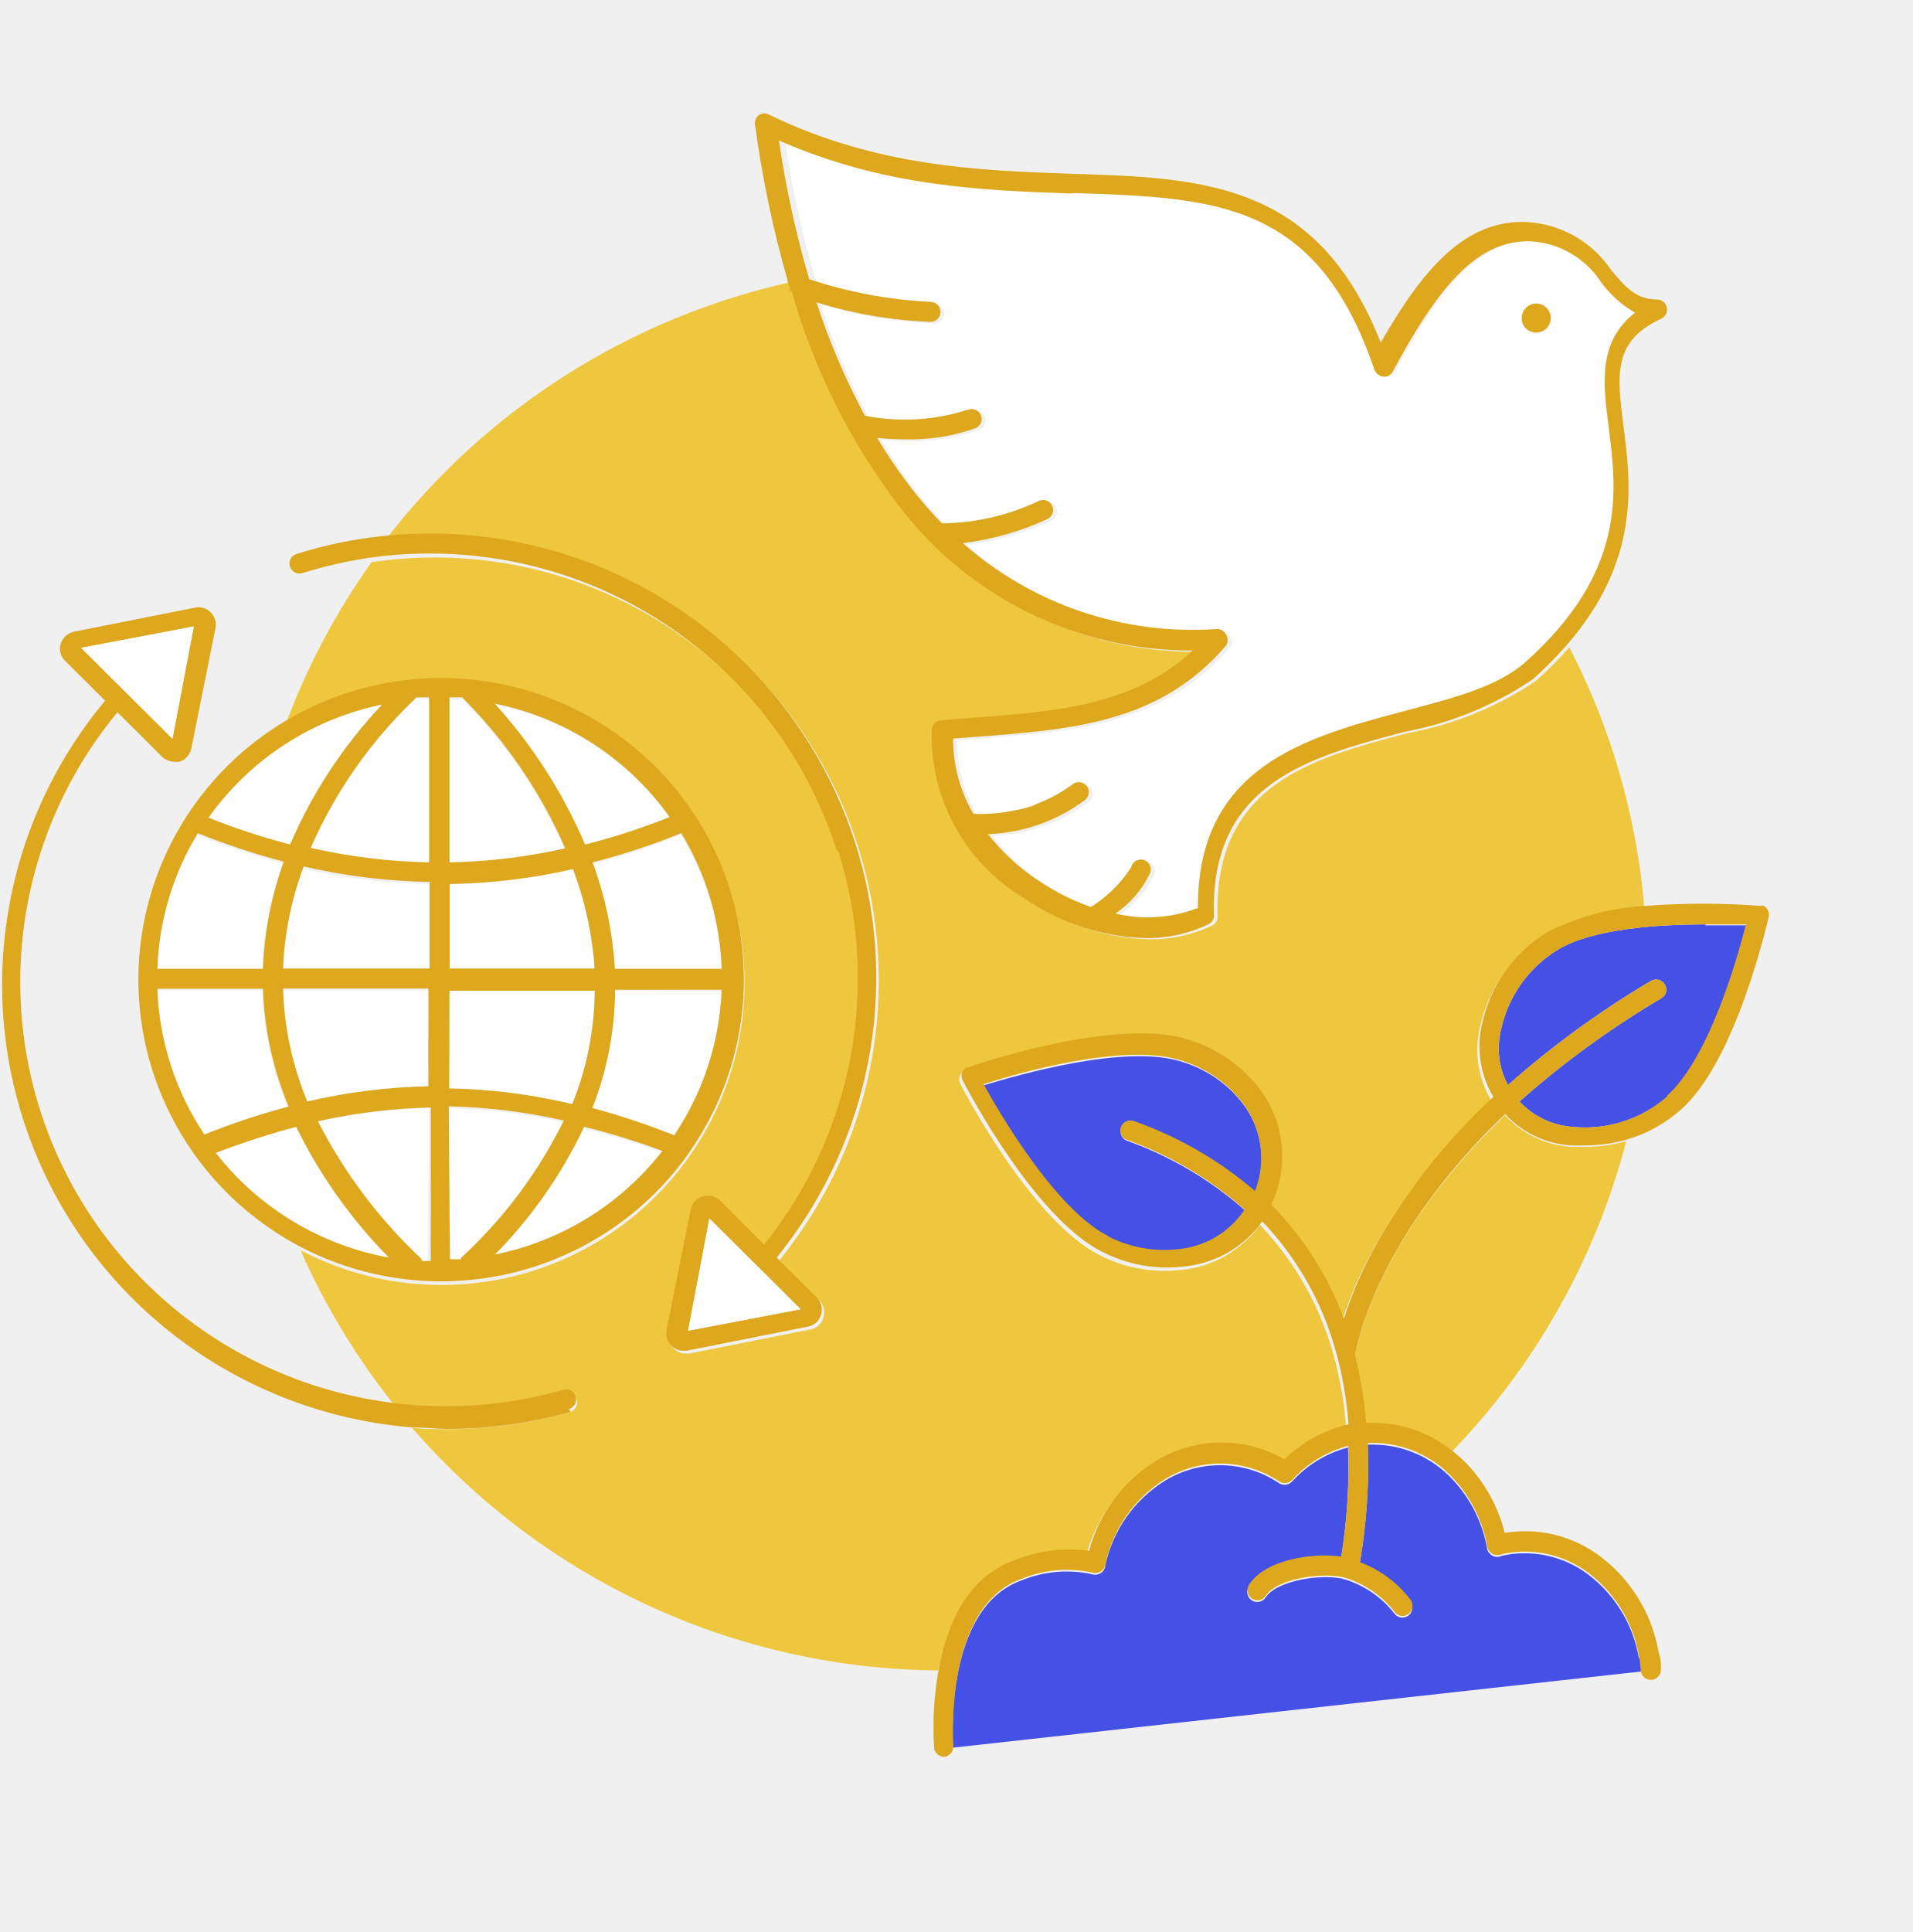
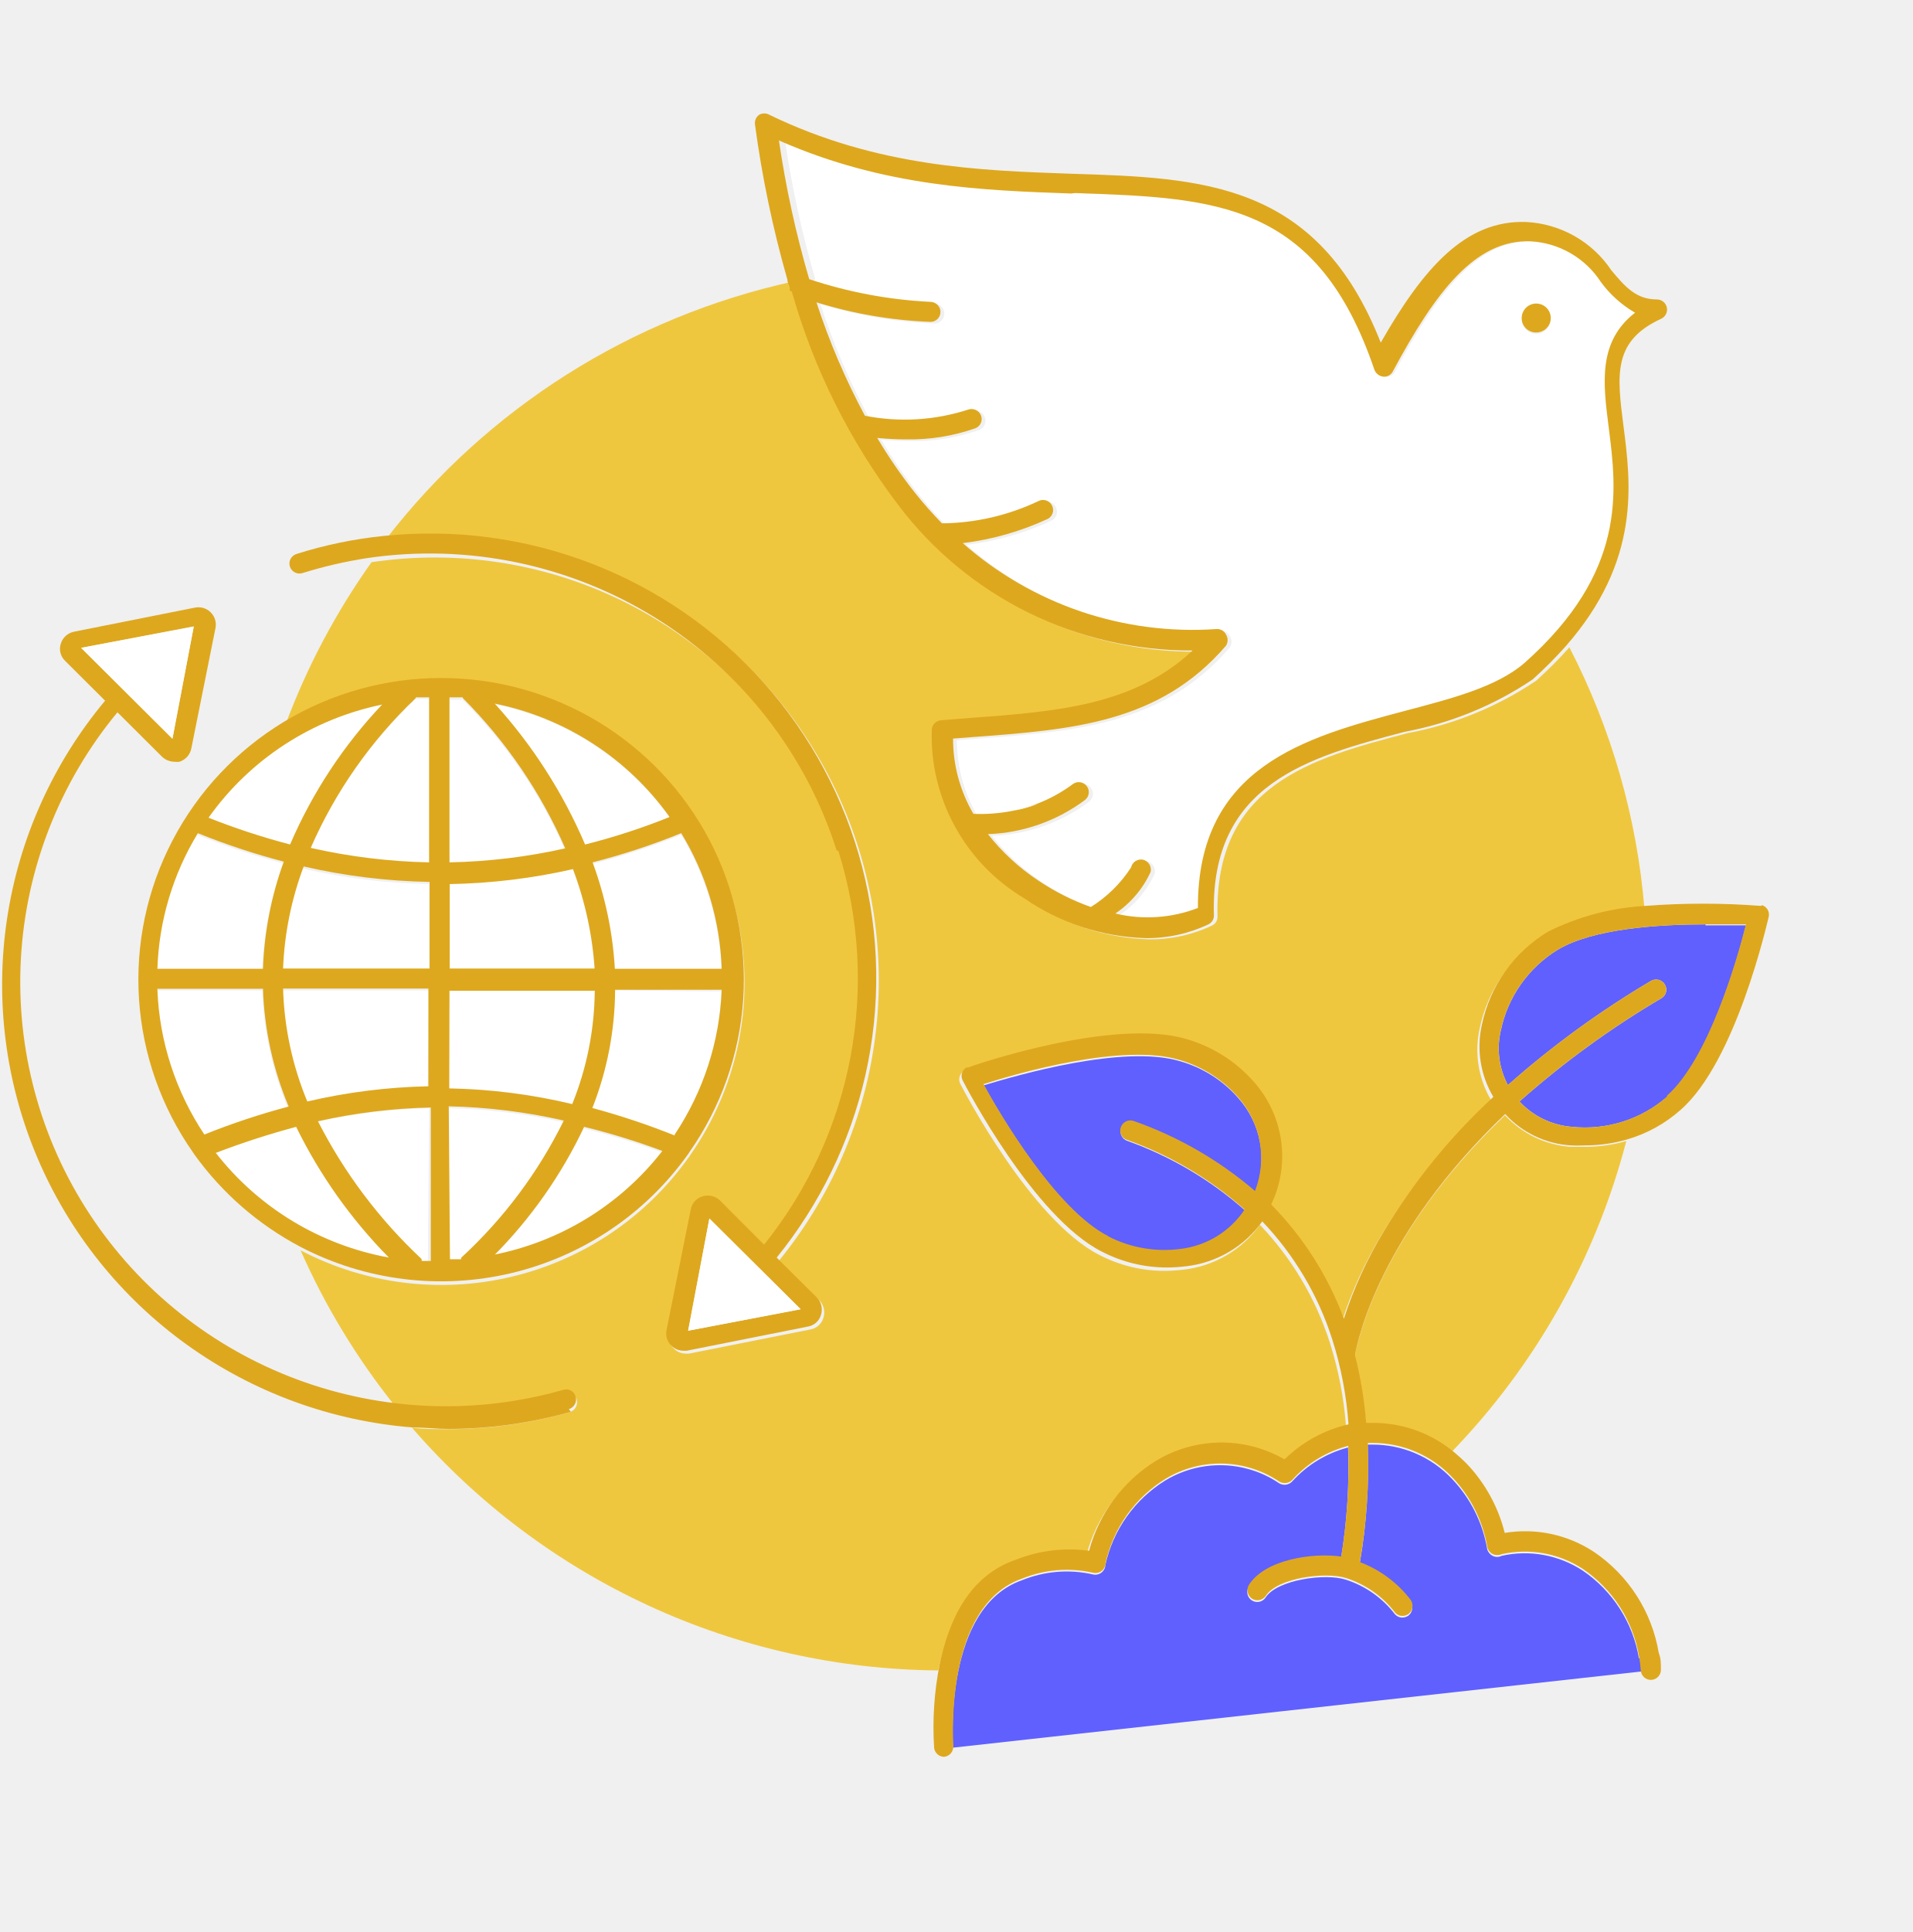
<svg xmlns="http://www.w3.org/2000/svg" width="102" height="103" viewBox="0 0 102 103" fill="none">
  <path d="M54.075 83.318C55.306 82.837 56.639 82.678 57.949 82.855C58.484 80.853 59.769 79.131 61.54 78.044C62.321 77.575 63.19 77.269 64.094 77.145C64.997 77.021 65.917 77.082 66.796 77.324C67.345 77.48 67.874 77.7 68.372 77.98C69.313 77.056 70.493 76.41 71.781 76.115C71.673 74.576 71.383 73.056 70.916 71.587C70.166 69.235 68.89 67.084 67.183 65.296C66.712 65.957 66.106 66.512 65.405 66.924C64.704 67.336 63.924 67.597 63.115 67.689C62.781 67.729 62.445 67.751 62.108 67.753C60.894 67.755 59.697 67.463 58.621 66.904C54.979 65.052 51.363 58.08 51.208 57.784C51.147 57.663 51.134 57.525 51.173 57.395C51.211 57.266 51.298 57.157 51.415 57.089H51.518C51.828 56.973 59.267 54.413 63.141 55.571C64.531 55.968 65.777 56.754 66.731 57.835C67.465 58.652 67.958 59.654 68.159 60.732C68.359 61.809 68.259 62.921 67.868 63.945L67.674 64.396C69.382 66.129 70.703 68.202 71.549 70.48C72.076 68.851 72.791 67.289 73.68 65.823C75.278 63.174 77.243 60.762 79.517 58.658C78.828 57.496 78.61 56.116 78.91 54.799C79.125 53.777 79.548 52.809 80.155 51.957C80.762 51.105 81.538 50.387 82.436 49.847C84.074 49.032 85.863 48.563 87.692 48.47C87.293 43.601 85.933 38.858 83.688 34.513C83.132 35.137 82.541 35.729 81.919 36.288C79.859 37.677 77.533 38.627 75.087 39.08C69.921 40.431 64.755 41.833 64.923 48.843C64.93 48.947 64.906 49.05 64.853 49.14C64.8 49.23 64.721 49.301 64.626 49.345C63.578 49.842 62.429 50.093 61.269 50.078C58.955 50.008 56.712 49.271 54.811 47.956C53.256 47.031 51.979 45.708 51.111 44.124C50.243 42.54 49.818 40.754 49.878 38.951C49.892 38.826 49.948 38.71 50.037 38.621C50.126 38.532 50.243 38.476 50.368 38.462L51.841 38.346C56.529 37.999 60.636 37.691 63.787 34.745C60.753 34.759 57.758 34.069 55.039 32.729C52.32 31.389 49.951 29.437 48.121 27.026C45.518 23.608 43.581 19.733 42.413 15.604C42.407 15.548 42.407 15.492 42.413 15.436C42.413 15.295 42.323 15.153 42.284 15.012C33.663 16.902 25.986 21.757 20.6 28.724C25.279 28.235 29.999 29.138 34.162 31.321C38.325 33.504 41.744 36.868 43.987 40.987C46.23 45.107 47.195 49.796 46.761 54.462C46.327 59.128 44.512 63.561 41.548 67.2L43.692 69.322C43.808 69.443 43.889 69.593 43.928 69.756C43.967 69.919 43.961 70.089 43.911 70.249C43.866 70.411 43.775 70.556 43.649 70.668C43.523 70.78 43.368 70.853 43.201 70.879L36.744 72.165H36.576C36.333 72.164 36.101 72.067 35.93 71.895C35.821 71.79 35.741 71.66 35.695 71.516C35.65 71.373 35.642 71.22 35.672 71.072L36.963 64.64C36.993 64.476 37.069 64.323 37.18 64.198C37.292 64.073 37.436 63.981 37.596 63.932C37.757 63.883 37.927 63.877 38.091 63.916C38.254 63.954 38.404 64.036 38.526 64.151L40.876 66.505C43.739 62.958 45.461 58.633 45.816 54.096C46.172 49.559 45.145 45.021 42.869 41.074C40.594 37.128 37.176 33.957 33.062 31.976C28.949 29.995 24.331 29.297 19.812 29.972C17.905 32.654 16.36 35.573 15.215 38.655C18.38 36.745 22.109 35.978 25.775 36.481C29.441 36.985 32.822 38.729 35.351 41.421C37.879 44.113 39.401 47.589 39.662 51.266C39.923 54.943 38.906 58.598 36.782 61.617C36.76 61.665 36.729 61.708 36.692 61.746C34.428 64.916 31.086 67.162 27.286 68.065C23.486 68.969 19.487 68.469 16.029 66.66C17.338 69.625 19.026 72.41 21.052 74.944C24.082 75.317 27.156 75.08 30.093 74.249C30.16 74.228 30.23 74.22 30.3 74.227C30.37 74.233 30.438 74.254 30.5 74.288C30.562 74.322 30.616 74.368 30.659 74.423C30.702 74.478 30.733 74.542 30.751 74.609C30.791 74.746 30.776 74.893 30.708 75.018C30.641 75.143 30.526 75.237 30.39 75.278C28.26 75.883 26.056 76.191 23.842 76.192C23.209 76.192 22.55 76.192 21.969 76.115C25.452 80.137 29.758 83.373 34.597 85.605C39.437 87.837 44.7 89.013 50.033 89.055C50.511 86.791 51.608 84.347 54.127 83.473" fill="#EFC73F" />
  <path d="M83.753 61.142C82.414 61.044 81.162 60.441 80.253 59.457C73.499 65.889 72.375 71.575 72.246 72.321C72.549 73.506 72.747 74.716 72.84 75.936H73.15C74.697 75.926 76.201 76.443 77.412 77.402C81.893 72.768 85.1 67.061 86.723 60.833C85.993 61.042 85.236 61.146 84.476 61.142H83.753Z" fill="#EFC73F" />
-   <path d="M87.396 88.413C87.24 87.475 86.896 86.577 86.383 85.775C85.871 84.972 85.201 84.281 84.413 83.743C83.781 83.326 83.071 83.04 82.325 82.903C81.58 82.765 80.814 82.78 80.074 82.946C80 82.984 79.918 83.004 79.835 83.004C79.752 83.004 79.67 82.984 79.596 82.946C79.521 82.907 79.455 82.853 79.404 82.786C79.352 82.719 79.316 82.642 79.299 82.56C79.059 81.169 78.412 79.88 77.439 78.855C76.894 78.272 76.235 77.808 75.501 77.492C74.768 77.175 73.977 77.013 73.177 77.016H72.932C73.013 79.143 72.87 81.273 72.506 83.37C73.58 83.781 74.518 84.48 75.218 85.39C75.297 85.506 75.329 85.647 75.307 85.786C75.286 85.924 75.212 86.049 75.102 86.136C75.006 86.201 74.894 86.237 74.779 86.239C74.696 86.237 74.614 86.217 74.54 86.179C74.466 86.141 74.402 86.087 74.353 86.02C73.694 85.174 72.793 84.547 71.77 84.219C70.685 83.859 68.115 84.219 67.495 85.158C67.457 85.218 67.409 85.269 67.352 85.309C67.294 85.35 67.23 85.378 67.162 85.394C67.093 85.409 67.022 85.411 66.953 85.4C66.884 85.388 66.818 85.363 66.759 85.326C66.699 85.288 66.648 85.24 66.607 85.183C66.567 85.126 66.538 85.062 66.522 84.994C66.507 84.926 66.505 84.855 66.516 84.786C66.528 84.717 66.553 84.651 66.591 84.592C67.456 83.229 69.987 82.856 71.511 83.075C71.832 81.124 71.957 79.146 71.886 77.17C70.735 77.472 69.698 78.102 68.903 78.984C68.815 79.077 68.697 79.136 68.57 79.153C68.443 79.169 68.314 79.141 68.205 79.074C67.7 78.731 67.142 78.475 66.552 78.315C65.812 78.112 65.039 78.062 64.279 78.168C63.52 78.275 62.79 78.534 62.135 78.932C61.328 79.432 60.629 80.087 60.081 80.861C59.533 81.634 59.147 82.51 58.945 83.435C58.942 83.515 58.921 83.593 58.883 83.664C58.846 83.734 58.793 83.796 58.729 83.844C58.665 83.892 58.59 83.925 58.512 83.941C58.433 83.957 58.352 83.956 58.274 83.936C57.015 83.652 55.698 83.76 54.503 84.245C50.357 85.686 50.796 92.787 50.822 93.172L87.551 89.108C87.535 88.853 87.505 88.6 87.461 88.349" fill="#4550E5" />
-   <path d="M66.396 64.537C64.558 62.908 62.423 61.646 60.106 60.82C60.04 60.797 59.979 60.761 59.926 60.714C59.874 60.667 59.831 60.61 59.801 60.547C59.771 60.483 59.754 60.414 59.751 60.344C59.748 60.274 59.759 60.204 59.784 60.138C59.808 60.071 59.846 60.01 59.894 59.958C59.942 59.905 60.001 59.863 60.065 59.833C60.13 59.803 60.2 59.786 60.272 59.783C60.343 59.781 60.414 59.792 60.481 59.816C62.843 60.659 65.031 61.923 66.938 63.547C67.268 62.705 67.355 61.789 67.191 60.9C67.027 60.012 66.617 59.187 66.009 58.517C65.189 57.587 64.117 56.913 62.922 56.575C59.913 55.674 54.256 57.321 52.461 57.861C53.391 59.533 56.335 64.55 59.112 65.965C60.303 66.582 61.655 66.82 62.986 66.647C63.675 66.564 64.338 66.334 64.928 65.972C65.519 65.61 66.024 65.125 66.409 64.55" fill="#4550E5" />
-   <path d="M90.948 49.281C88.468 49.281 84.956 49.5 83.07 50.632C82.297 51.104 81.629 51.729 81.107 52.468C80.585 53.207 80.22 54.044 80.035 54.928C79.8 55.915 79.933 56.953 80.409 57.849C82.77 55.758 85.326 53.898 88.042 52.291C88.166 52.221 88.312 52.202 88.45 52.238C88.588 52.274 88.705 52.362 88.778 52.484C88.816 52.544 88.841 52.611 88.852 52.68C88.863 52.75 88.86 52.821 88.843 52.889C88.826 52.957 88.796 53.022 88.754 53.078C88.711 53.134 88.658 53.182 88.597 53.218C85.903 54.806 83.368 56.649 81.029 58.723C81.759 59.509 82.76 59.992 83.832 60.074C84.74 60.168 85.659 60.075 86.53 59.8C87.4 59.526 88.206 59.076 88.894 58.479C91.129 56.498 92.653 51.147 93.105 49.333C92.614 49.333 91.813 49.333 90.948 49.333" fill="#4550E5" />
+   <path d="M87.396 88.413C87.24 87.475 86.896 86.577 86.383 85.775C85.871 84.972 85.201 84.281 84.413 83.743C83.781 83.326 83.071 83.04 82.325 82.903C81.58 82.765 80.814 82.78 80.074 82.946C80 82.984 79.918 83.004 79.835 83.004C79.752 83.004 79.67 82.984 79.596 82.946C79.521 82.907 79.455 82.853 79.404 82.786C79.352 82.719 79.316 82.642 79.299 82.56C79.059 81.169 78.412 79.88 77.439 78.855C76.894 78.272 76.235 77.808 75.501 77.492C74.768 77.175 73.977 77.013 73.177 77.016H72.932C73.013 79.143 72.87 81.273 72.506 83.37C73.58 83.781 74.518 84.48 75.218 85.39C75.297 85.506 75.329 85.647 75.307 85.786C75.286 85.924 75.212 86.049 75.102 86.136C75.006 86.201 74.894 86.237 74.779 86.239C74.696 86.237 74.614 86.217 74.54 86.179C74.466 86.141 74.402 86.087 74.353 86.02C73.694 85.174 72.793 84.547 71.77 84.219C70.685 83.859 68.115 84.219 67.495 85.158C67.457 85.218 67.409 85.269 67.352 85.309C67.294 85.35 67.23 85.378 67.162 85.394C67.093 85.409 67.022 85.411 66.953 85.4C66.884 85.388 66.818 85.363 66.759 85.326C66.699 85.288 66.648 85.24 66.607 85.183C66.567 85.126 66.538 85.062 66.522 84.994C66.507 84.926 66.505 84.855 66.516 84.786C66.528 84.717 66.553 84.651 66.591 84.592C67.456 83.229 69.987 82.856 71.511 83.075C71.832 81.124 71.957 79.146 71.886 77.17C70.735 77.472 69.698 78.102 68.903 78.984C68.815 79.077 68.697 79.136 68.57 79.153C68.443 79.169 68.314 79.141 68.205 79.074C67.7 78.731 67.142 78.475 66.552 78.315C65.812 78.112 65.039 78.062 64.279 78.168C63.52 78.275 62.79 78.534 62.135 78.932C61.328 79.432 60.629 80.087 60.081 80.861C59.533 81.634 59.147 82.51 58.945 83.435C58.942 83.515 58.921 83.593 58.883 83.664C58.846 83.734 58.793 83.796 58.729 83.844C58.665 83.892 58.59 83.925 58.512 83.941C58.433 83.957 58.352 83.956 58.274 83.936C57.015 83.652 55.698 83.76 54.503 84.245C50.357 85.686 50.796 92.787 50.822 93.172L87.551 89.108C87.535 88.853 87.505 88.6 87.461 88.349" fill="#6060ff" />
+   <path d="M66.396 64.537C64.558 62.908 62.423 61.646 60.106 60.82C60.04 60.797 59.979 60.761 59.926 60.714C59.874 60.667 59.831 60.61 59.801 60.547C59.771 60.483 59.754 60.414 59.751 60.344C59.748 60.274 59.759 60.204 59.784 60.138C59.808 60.071 59.846 60.01 59.894 59.958C59.942 59.905 60.001 59.863 60.065 59.833C60.13 59.803 60.2 59.786 60.272 59.783C60.343 59.781 60.414 59.792 60.481 59.816C62.843 60.659 65.031 61.923 66.938 63.547C67.268 62.705 67.355 61.789 67.191 60.9C67.027 60.012 66.617 59.187 66.009 58.517C65.189 57.587 64.117 56.913 62.922 56.575C59.913 55.674 54.256 57.321 52.461 57.861C53.391 59.533 56.335 64.55 59.112 65.965C60.303 66.582 61.655 66.82 62.986 66.647C63.675 66.564 64.338 66.334 64.928 65.972C65.519 65.61 66.024 65.125 66.409 64.55" fill="#6060ff" />
+   <path d="M90.948 49.281C88.468 49.281 84.956 49.5 83.07 50.632C82.297 51.104 81.629 51.729 81.107 52.468C80.585 53.207 80.22 54.044 80.035 54.928C79.8 55.915 79.933 56.953 80.409 57.849C82.77 55.758 85.326 53.898 88.042 52.291C88.166 52.221 88.312 52.202 88.45 52.238C88.588 52.274 88.705 52.362 88.778 52.484C88.816 52.544 88.841 52.611 88.852 52.68C88.863 52.75 88.86 52.821 88.843 52.889C88.826 52.957 88.796 53.022 88.754 53.078C88.711 53.134 88.658 53.182 88.597 53.218C85.903 54.806 83.368 56.649 81.029 58.723C81.759 59.509 82.76 59.992 83.832 60.074C84.74 60.168 85.659 60.075 86.53 59.8C87.4 59.526 88.206 59.076 88.894 58.479C91.129 56.498 92.653 51.147 93.105 49.333C92.614 49.333 91.813 49.333 90.948 49.333" fill="#6060ff" />
  <path d="M88.891 58.466C88.204 59.067 87.4 59.52 86.529 59.796C85.658 60.073 84.739 60.167 83.829 60.074C82.757 59.992 81.756 59.509 81.026 58.723C83.365 56.649 85.9 54.805 88.594 53.217C88.655 53.182 88.708 53.134 88.751 53.078C88.793 53.021 88.823 52.957 88.84 52.889C88.857 52.82 88.86 52.749 88.849 52.68C88.838 52.61 88.812 52.544 88.775 52.484C88.703 52.362 88.585 52.273 88.447 52.237C88.309 52.201 88.163 52.221 88.039 52.291C85.323 53.897 82.767 55.758 80.406 57.848C79.93 56.952 79.797 55.915 80.032 54.928C80.217 54.044 80.582 53.206 81.104 52.468C81.626 51.729 82.294 51.104 83.067 50.632C84.953 49.5 88.465 49.281 90.932 49.281C91.849 49.281 92.611 49.281 93.102 49.281C92.65 51.095 91.126 56.433 88.891 58.414V58.466ZM59.097 65.901C56.321 64.486 53.363 59.469 52.446 57.797C54.242 57.218 59.898 55.584 62.907 56.511C64.101 56.859 65.171 57.537 65.994 58.466C66.6 59.137 67.008 59.962 67.172 60.85C67.336 61.738 67.25 62.653 66.924 63.495C65.022 61.863 62.833 60.598 60.466 59.765C60.399 59.74 60.328 59.729 60.257 59.732C60.185 59.735 60.115 59.752 60.051 59.782C59.986 59.811 59.928 59.854 59.879 59.906C59.831 59.958 59.793 60.02 59.769 60.087C59.744 60.152 59.733 60.222 59.736 60.293C59.739 60.363 59.756 60.432 59.786 60.495C59.816 60.559 59.859 60.615 59.911 60.662C59.964 60.709 60.025 60.745 60.092 60.768C62.406 61.591 64.538 62.854 66.368 64.486C65.985 65.062 65.48 65.548 64.889 65.91C64.298 66.272 63.635 66.502 62.946 66.583C61.615 66.757 60.262 66.519 59.072 65.901H59.097ZM93.941 48.291H93.825C91.822 48.14 89.81 48.14 87.807 48.291C85.978 48.382 84.188 48.85 82.55 49.667C81.653 50.207 80.876 50.925 80.27 51.778C79.663 52.63 79.239 53.597 79.025 54.62C78.725 55.936 78.942 57.317 79.632 58.479C77.355 60.579 75.389 62.992 73.794 65.644C72.906 67.109 72.191 68.671 71.663 70.3C70.817 68.023 69.497 65.949 67.789 64.216L67.983 63.766C68.373 62.741 68.474 61.63 68.273 60.552C68.073 59.474 67.579 58.472 66.846 57.655C65.891 56.574 64.645 55.788 63.256 55.391C59.382 54.234 51.891 56.794 51.633 56.909H51.529C51.415 56.979 51.331 57.09 51.295 57.218C51.259 57.347 51.273 57.485 51.336 57.604C51.491 57.9 55.107 64.872 58.749 66.724C59.825 67.284 61.022 67.575 62.236 67.573C62.572 67.571 62.909 67.55 63.243 67.509C64.052 67.417 64.832 67.156 65.533 66.744C66.234 66.332 66.84 65.777 67.311 65.116C69.017 66.904 70.294 69.055 71.043 71.407C71.51 72.877 71.801 74.397 71.909 75.935C70.621 76.23 69.441 76.876 68.499 77.8C68.002 77.52 67.473 77.3 66.924 77.144C66.044 76.902 65.125 76.841 64.221 76.965C63.317 77.089 62.448 77.395 61.667 77.864C59.896 78.951 58.611 80.673 58.077 82.675C56.767 82.498 55.433 82.657 54.203 83.138C51.62 84.013 50.587 86.457 50.109 88.721C49.817 90.186 49.717 91.682 49.812 93.172C49.824 93.304 49.885 93.427 49.983 93.517C50.081 93.607 50.208 93.658 50.341 93.661C50.483 93.648 50.614 93.58 50.706 93.472C50.797 93.363 50.843 93.223 50.832 93.082C50.832 92.696 50.367 85.595 54.513 84.155C55.708 83.669 57.025 83.562 58.284 83.846C58.362 83.865 58.443 83.867 58.522 83.851C58.6 83.835 58.675 83.802 58.739 83.754C58.803 83.706 58.856 83.644 58.893 83.573C58.931 83.502 58.952 83.424 58.955 83.344C59.157 82.419 59.543 81.544 60.091 80.77C60.639 79.997 61.338 79.341 62.145 78.842C63.064 78.284 64.125 78.001 65.201 78.026C66.277 78.051 67.323 78.383 68.215 78.983C68.324 79.051 68.453 79.079 68.58 79.062C68.707 79.046 68.825 78.986 68.913 78.893C69.708 78.012 70.745 77.381 71.896 77.08C71.96 79.055 71.835 81.032 71.521 82.984C69.997 82.765 67.466 83.138 66.601 84.489C66.527 84.611 66.503 84.757 66.534 84.896C66.566 85.035 66.65 85.156 66.769 85.235C66.889 85.308 67.033 85.331 67.171 85.3C67.308 85.269 67.428 85.186 67.505 85.068C68.125 84.116 70.682 83.782 71.78 84.129C72.803 84.456 73.703 85.084 74.363 85.93C74.411 85.998 74.474 86.053 74.549 86.091C74.623 86.129 74.705 86.149 74.789 86.148C74.904 86.146 75.016 86.11 75.112 86.046C75.222 85.959 75.296 85.834 75.317 85.695C75.339 85.557 75.307 85.415 75.228 85.299C74.532 84.386 73.592 83.686 72.516 83.28C72.88 81.182 73.023 79.052 72.942 76.925H73.187C73.987 76.923 74.778 77.085 75.511 77.401C76.245 77.718 76.904 78.182 77.449 78.765C78.422 79.79 79.069 81.079 79.309 82.469C79.326 82.552 79.362 82.629 79.414 82.696C79.465 82.763 79.531 82.817 79.606 82.855C79.681 82.888 79.763 82.904 79.845 82.904C79.927 82.904 80.008 82.888 80.084 82.855C80.824 82.69 81.589 82.675 82.335 82.812C83.081 82.949 83.791 83.235 84.423 83.653C85.21 84.191 85.88 84.882 86.393 85.684C86.906 86.487 87.25 87.384 87.406 88.323C87.45 88.574 87.48 88.827 87.497 89.082C87.513 89.22 87.583 89.347 87.691 89.436C87.799 89.525 87.938 89.568 88.078 89.557C88.22 89.544 88.35 89.476 88.442 89.368C88.534 89.26 88.579 89.12 88.569 88.979C88.569 88.683 88.569 88.413 88.452 88.117C88.272 87.035 87.874 86.001 87.281 85.076C86.688 84.152 85.914 83.357 85.004 82.74C83.602 81.812 81.899 81.449 80.239 81.723C79.895 80.339 79.196 79.067 78.211 78.031C77.961 77.782 77.698 77.546 77.423 77.324C76.215 76.36 74.709 75.841 73.161 75.858H72.852C72.758 74.642 72.559 73.437 72.257 72.256C72.387 71.471 73.549 65.824 80.264 59.392C81.168 60.381 82.424 60.981 83.764 61.064C84.005 61.077 84.247 61.077 84.488 61.064C85.248 61.068 86.004 60.964 86.735 60.755C87.802 60.451 88.787 59.91 89.615 59.173C92.572 56.6 94.238 49.178 94.316 48.882C94.347 48.749 94.326 48.609 94.256 48.492C94.186 48.374 94.073 48.288 93.941 48.252" fill="#DEA81E" />
  <path d="M81.908 16.261C82.061 16.258 82.213 16.301 82.342 16.384C82.471 16.468 82.572 16.587 82.633 16.728C82.693 16.869 82.711 17.024 82.682 17.175C82.654 17.326 82.581 17.464 82.473 17.573C82.365 17.683 82.227 17.758 82.077 17.788C81.926 17.819 81.769 17.805 81.627 17.747C81.485 17.689 81.363 17.59 81.277 17.462C81.192 17.335 81.146 17.186 81.146 17.032C81.144 16.932 81.162 16.831 81.2 16.738C81.238 16.644 81.293 16.559 81.364 16.487C81.435 16.416 81.52 16.358 81.613 16.32C81.706 16.281 81.807 16.261 81.908 16.261ZM43.358 14.974C45.444 15.669 47.617 16.076 49.815 16.183C49.959 16.183 50.097 16.24 50.198 16.342C50.3 16.443 50.357 16.58 50.357 16.724C50.357 16.794 50.343 16.864 50.316 16.928C50.288 16.993 50.248 17.052 50.198 17.101C50.147 17.15 50.087 17.189 50.021 17.215C49.956 17.24 49.886 17.253 49.815 17.251C47.755 17.169 45.714 16.819 43.745 16.209C44.425 18.297 45.289 20.32 46.328 22.255C48.155 22.615 50.044 22.504 51.816 21.933C51.949 21.882 52.096 21.885 52.226 21.94C52.356 21.995 52.459 22.099 52.514 22.229C52.541 22.294 52.555 22.364 52.555 22.434C52.554 22.505 52.54 22.574 52.512 22.639C52.485 22.704 52.444 22.762 52.394 22.811C52.343 22.86 52.283 22.898 52.217 22.924C51.023 23.342 49.763 23.543 48.498 23.516C48.015 23.516 47.512 23.49 46.986 23.439C47.595 24.465 48.272 25.449 49.014 26.384C49.461 26.944 49.935 27.48 50.435 27.992C52.224 27.975 53.987 27.566 55.601 26.796C55.664 26.766 55.733 26.748 55.803 26.745C55.874 26.742 55.944 26.752 56.01 26.776C56.076 26.8 56.137 26.837 56.188 26.884C56.24 26.932 56.282 26.989 56.311 27.053C56.342 27.116 56.36 27.184 56.364 27.253C56.368 27.323 56.359 27.392 56.336 27.458C56.313 27.524 56.278 27.584 56.231 27.636C56.185 27.688 56.128 27.73 56.066 27.761C54.635 28.422 53.11 28.856 51.545 29.047C53.383 30.667 55.526 31.907 57.85 32.693C60.174 33.479 62.632 33.797 65.08 33.627C65.184 33.62 65.288 33.644 65.378 33.697C65.468 33.749 65.54 33.828 65.584 33.922C65.64 34.011 65.67 34.114 65.67 34.218C65.67 34.323 65.64 34.426 65.584 34.514C62.032 38.644 57.396 38.991 52.023 39.39L51.029 39.467C51.026 40.877 51.401 42.262 52.114 43.48C52.802 43.508 53.491 43.456 54.167 43.326L55.459 42.966C56.161 42.706 56.822 42.347 57.422 41.898C57.477 41.855 57.541 41.824 57.609 41.806C57.677 41.788 57.748 41.783 57.818 41.793C57.888 41.802 57.955 41.826 58.015 41.861C58.076 41.897 58.129 41.945 58.171 42.001C58.214 42.056 58.245 42.12 58.263 42.188C58.281 42.255 58.286 42.326 58.276 42.396C58.267 42.465 58.243 42.532 58.207 42.592C58.172 42.653 58.124 42.705 58.067 42.747C56.571 43.862 54.769 44.495 52.901 44.561C53.661 45.528 54.572 46.367 55.601 47.044C56.467 47.627 57.404 48.098 58.39 48.446C59.252 47.908 59.983 47.188 60.534 46.336C60.565 46.196 60.65 46.074 60.771 45.997C60.892 45.92 61.039 45.894 61.18 45.924C61.316 45.961 61.433 46.048 61.508 46.167C61.582 46.286 61.608 46.43 61.58 46.568C61.17 47.469 60.518 48.239 59.695 48.793C61.133 49.097 62.631 48.967 63.995 48.42C63.995 40.869 69.794 39.312 74.947 37.936C77.53 37.267 79.854 36.65 81.404 35.363C86.88 30.488 86.337 26.217 85.898 22.782C85.601 20.441 85.317 18.229 87.306 16.685C86.592 16.272 85.972 15.716 85.485 15.051C85.076 14.419 84.522 13.892 83.869 13.514C83.215 13.136 82.481 12.918 81.727 12.877C78.782 12.774 76.665 15.579 74.391 19.811C74.345 19.905 74.27 19.983 74.178 20.033C74.085 20.084 73.98 20.105 73.875 20.094C73.772 20.081 73.675 20.04 73.593 19.977C73.511 19.913 73.448 19.83 73.41 19.734C70.375 10.729 64.951 10.562 57.447 10.305C52.759 10.137 47.477 9.957 41.859 7.475C42.225 9.974 42.764 12.446 43.474 14.871" fill="white" />
  <path d="M57.331 10.291C64.834 10.548 70.246 10.741 73.293 19.72C73.332 19.816 73.395 19.9 73.477 19.963C73.558 20.026 73.656 20.067 73.758 20.08C73.863 20.091 73.969 20.07 74.061 20.019C74.153 19.969 74.228 19.891 74.275 19.797C76.548 15.565 78.666 12.761 81.611 12.864C82.365 12.904 83.099 13.123 83.752 13.5C84.405 13.878 84.96 14.405 85.369 15.038C85.856 15.702 86.476 16.258 87.19 16.671C85.201 18.215 85.485 20.427 85.782 22.769C86.221 26.203 86.763 30.487 81.288 35.349C79.79 36.636 77.413 37.24 74.83 37.922C69.665 39.299 63.84 40.855 63.879 48.406C62.475 48.949 60.939 49.052 59.475 48.702C60.298 48.148 60.95 47.378 61.36 46.477C61.388 46.339 61.362 46.196 61.288 46.076C61.214 45.957 61.096 45.87 60.96 45.833C60.82 45.803 60.673 45.829 60.552 45.906C60.431 45.983 60.345 46.105 60.314 46.245C59.764 47.097 59.032 47.817 58.17 48.355C57.185 48.007 56.247 47.536 55.381 46.953C54.352 46.276 53.441 45.437 52.682 44.47C54.549 44.404 56.351 43.771 57.848 42.656C57.904 42.614 57.952 42.562 57.988 42.501C58.023 42.441 58.047 42.374 58.056 42.305C58.066 42.235 58.062 42.164 58.044 42.097C58.026 42.029 57.994 41.965 57.951 41.91C57.909 41.854 57.856 41.806 57.795 41.77C57.735 41.735 57.668 41.711 57.598 41.702C57.528 41.692 57.457 41.697 57.389 41.715C57.321 41.733 57.258 41.764 57.202 41.807C56.243 42.519 55.135 43.007 53.96 43.235C53.284 43.365 52.595 43.417 51.907 43.389C51.194 42.171 50.819 40.786 50.822 39.376L51.816 39.299C57.189 38.9 61.825 38.553 65.377 34.423C65.433 34.335 65.463 34.232 65.463 34.127C65.463 34.023 65.433 33.92 65.377 33.832C65.333 33.737 65.261 33.659 65.171 33.606C65.081 33.553 64.977 33.529 64.873 33.536C62.425 33.706 59.967 33.388 57.643 32.602C55.32 31.816 53.176 30.576 51.339 28.956C52.903 28.765 54.429 28.331 55.859 27.67C55.922 27.64 55.978 27.597 56.024 27.545C56.071 27.493 56.106 27.433 56.129 27.367C56.152 27.301 56.162 27.232 56.157 27.162C56.153 27.093 56.135 27.025 56.104 26.962C56.075 26.898 56.033 26.841 55.982 26.794C55.93 26.746 55.869 26.709 55.803 26.685C55.737 26.661 55.667 26.651 55.596 26.654C55.526 26.657 55.457 26.675 55.394 26.705C53.78 27.475 52.017 27.884 50.228 27.901C49.728 27.389 49.254 26.853 48.807 26.293C48.065 25.358 47.388 24.374 46.78 23.348C47.314 23.399 47.817 23.425 48.291 23.425C49.556 23.452 50.816 23.251 52.01 22.833C52.076 22.808 52.136 22.769 52.187 22.72C52.238 22.671 52.278 22.613 52.306 22.548C52.333 22.483 52.348 22.414 52.348 22.343C52.348 22.273 52.334 22.203 52.307 22.138C52.253 22.008 52.149 21.904 52.019 21.849C51.889 21.794 51.742 21.791 51.61 21.843C49.838 22.413 47.948 22.524 46.121 22.164C45.082 20.229 44.218 18.206 43.538 16.118C45.507 16.728 47.548 17.078 49.608 17.16C49.679 17.162 49.749 17.149 49.815 17.124C49.88 17.098 49.94 17.059 49.991 17.01C50.041 16.961 50.081 16.902 50.109 16.838C50.136 16.773 50.151 16.703 50.151 16.633C50.151 16.489 50.093 16.352 49.992 16.251C49.89 16.149 49.752 16.092 49.608 16.092C47.41 15.985 45.238 15.578 43.151 14.883C42.441 12.458 41.902 9.986 41.536 7.487C47.154 9.969 52.436 10.149 57.124 10.317L57.331 10.291ZM42.221 15.539C43.389 19.669 45.325 23.544 47.929 26.962C49.759 29.372 52.127 31.325 54.846 32.665C57.566 34.004 60.561 34.695 63.594 34.681C60.443 37.626 56.337 37.935 51.648 38.282L50.176 38.398C50.05 38.41 49.932 38.465 49.842 38.554C49.752 38.644 49.697 38.761 49.686 38.887C49.625 40.69 50.051 42.476 50.919 44.06C51.786 45.643 53.064 46.967 54.619 47.892C56.52 49.207 58.763 49.944 61.076 50.014C62.237 50.029 63.386 49.778 64.434 49.281C64.529 49.237 64.608 49.166 64.661 49.076C64.714 48.986 64.738 48.883 64.731 48.779C64.537 41.769 69.794 40.366 74.895 39.016C77.341 38.563 79.666 37.613 81.727 36.224C82.349 35.665 82.939 35.072 83.496 34.449C87.5 29.882 86.97 25.792 86.57 22.692C86.221 19.977 86.002 18.176 88.585 16.993C88.696 16.941 88.787 16.852 88.841 16.741C88.895 16.631 88.91 16.505 88.883 16.386C88.856 16.266 88.788 16.158 88.692 16.082C88.595 16.005 88.475 15.963 88.352 15.964C87.254 15.964 86.66 15.295 85.924 14.407C85.421 13.655 84.747 13.03 83.958 12.583C83.168 12.136 82.285 11.88 81.378 11.835C78.149 11.719 75.902 14.291 73.629 18.266C70.246 9.686 64.137 9.48 57.099 9.262C52.269 9.095 46.767 8.902 41.033 6.123C40.949 6.073 40.853 6.047 40.755 6.047C40.657 6.047 40.561 6.073 40.477 6.123C40.399 6.18 40.338 6.256 40.299 6.344C40.261 6.432 40.246 6.529 40.258 6.625C40.633 9.424 41.211 12.193 41.988 14.909C41.988 15.05 42.066 15.192 42.118 15.334C42.106 15.389 42.106 15.446 42.118 15.501" fill="#DEA81E" />
  <path d="M81.907 17.725C82.061 17.728 82.212 17.684 82.342 17.601C82.471 17.517 82.573 17.396 82.633 17.255C82.693 17.113 82.71 16.957 82.68 16.806C82.65 16.655 82.576 16.516 82.467 16.408C82.358 16.299 82.219 16.225 82.067 16.196C81.916 16.166 81.759 16.183 81.617 16.243C81.475 16.303 81.354 16.404 81.27 16.533C81.186 16.662 81.142 16.812 81.145 16.966C81.145 17.168 81.225 17.361 81.368 17.503C81.511 17.645 81.704 17.725 81.907 17.725Z" fill="#DEA81E" />
  <path d="M55.354 42.861L54.062 43.221C54.502 43.137 54.934 43.017 55.354 42.861Z" fill="white" />
  <path d="M36.703 70.944L37.827 64.962L42.696 69.799L36.703 70.944ZM44.71 45.384C45.821 48.935 46.041 52.704 45.35 56.359C44.658 60.015 43.078 63.446 40.745 66.352L38.395 63.998C38.274 63.882 38.123 63.8 37.96 63.762C37.796 63.724 37.626 63.729 37.465 63.779C37.303 63.825 37.158 63.916 37.046 64.041C36.934 64.167 36.86 64.321 36.832 64.486L35.541 70.918C35.511 71.066 35.52 71.219 35.565 71.363C35.61 71.506 35.69 71.637 35.799 71.741C35.97 71.913 36.202 72.01 36.445 72.012H36.613L43.07 70.725C43.237 70.699 43.392 70.626 43.518 70.514C43.644 70.402 43.735 70.257 43.78 70.095C43.83 69.935 43.836 69.765 43.797 69.602C43.758 69.439 43.677 69.29 43.561 69.169L41.417 67.046C43.715 64.21 45.332 60.888 46.144 57.334C46.975 53.664 46.916 49.85 45.973 46.208C45.029 42.566 43.228 39.199 40.719 36.388C38.21 33.577 35.064 31.401 31.543 30.042C28.021 28.683 24.226 28.178 20.47 28.571C18.886 28.731 17.324 29.055 15.807 29.535C15.74 29.557 15.678 29.591 15.624 29.636C15.57 29.681 15.526 29.736 15.494 29.798C15.461 29.86 15.442 29.928 15.436 29.998C15.43 30.067 15.437 30.138 15.459 30.204C15.48 30.271 15.514 30.333 15.559 30.387C15.604 30.44 15.66 30.484 15.722 30.517C15.784 30.549 15.852 30.569 15.923 30.575C15.993 30.581 16.063 30.573 16.13 30.552C17.258 30.201 18.411 29.934 19.578 29.754C24.927 28.964 30.383 30.096 34.969 32.949C39.555 35.801 42.972 40.186 44.607 45.319" fill="#DEA81E" />
  <path d="M37.828 64.961L36.691 70.943L42.697 69.798L37.828 64.961Z" fill="white" />
  <path d="M10.331 33.394L9.194 39.376L4.325 34.539L10.331 33.394ZM30.335 75.124C30.472 75.082 30.587 74.989 30.654 74.864C30.722 74.738 30.737 74.592 30.697 74.455C30.679 74.387 30.648 74.324 30.605 74.269C30.561 74.213 30.508 74.167 30.446 74.134C30.384 74.1 30.316 74.079 30.246 74.073C30.176 74.066 30.105 74.073 30.038 74.095C25.381 75.424 20.419 75.235 15.877 73.555C11.336 71.874 7.453 68.791 4.797 64.755C2.14 60.719 0.85 55.943 1.113 51.124C1.377 46.306 3.182 41.698 6.263 37.974L8.639 40.341C8.813 40.508 9.043 40.604 9.285 40.611C9.379 40.623 9.474 40.623 9.569 40.611C9.728 40.56 9.872 40.468 9.983 40.344C10.094 40.219 10.17 40.067 10.202 39.903L11.493 33.471C11.521 33.323 11.512 33.171 11.467 33.027C11.423 32.883 11.343 32.753 11.236 32.646C11.13 32.54 10.998 32.461 10.854 32.416C10.71 32.372 10.557 32.363 10.408 32.391L3.951 33.677C3.785 33.71 3.631 33.787 3.506 33.9C3.381 34.014 3.289 34.159 3.241 34.32C3.189 34.479 3.184 34.649 3.225 34.81C3.266 34.972 3.352 35.118 3.473 35.234L5.604 37.356C2.819 40.694 1.008 44.73 0.37 49.023C-0.269 53.316 0.29 57.702 1.984 61.7C3.678 65.699 6.442 69.157 9.976 71.697C13.509 74.236 17.675 75.76 22.018 76.102C22.638 76.102 23.31 76.179 23.891 76.179C26.106 76.178 28.309 75.871 30.439 75.266" fill="#DEA81E" />
  <path d="M9.197 39.388L10.333 33.406L4.328 34.538L9.197 39.388Z" fill="white" />
  <path d="M13.986 51.737C14.054 49.787 14.428 47.86 15.097 46.026C13.537 45.619 12.006 45.112 10.512 44.508C9.183 46.693 8.44 49.183 8.355 51.737H13.986Z" fill="white" />
  <path d="M20.741 67.046C18.726 65.003 17.055 62.648 15.794 60.074C14.344 60.455 12.917 60.919 11.52 61.464C13.795 64.395 17.08 66.384 20.741 67.046Z" fill="white" />
  <path d="M11.117 43.596C12.537 44.16 13.991 44.637 15.469 45.023C16.652 42.268 18.313 39.743 20.377 37.562C16.633 38.329 13.322 40.486 11.117 43.596Z" fill="white" />
  <path d="M15.355 59.082C14.52 57.09 14.056 54.963 13.986 52.805H8.355C8.463 55.558 9.33 58.228 10.861 60.523C12.326 59.933 13.828 59.435 15.355 59.031" fill="white" />
  <path d="M22.882 59.082C20.856 59.124 18.839 59.37 16.863 59.815C18.258 62.565 20.124 65.051 22.378 67.16V67.251H22.817L22.882 59.082Z" fill="white" />
  <path d="M23.953 51.738H31.702C31.594 49.884 31.202 48.058 30.54 46.322C28.382 46.814 26.179 47.081 23.966 47.12L23.953 51.738Z" fill="white" />
  <path d="M31.148 60.111C29.941 62.668 28.303 65.001 26.305 67.006C29.893 66.31 33.106 64.34 35.345 61.462C33.981 60.952 32.588 60.523 31.174 60.176" fill="white" />
  <path d="M24.612 67.16C26.876 65.079 28.732 62.597 30.088 59.841C28.074 59.382 26.018 59.128 23.953 59.082V67.263H24.547V67.186" fill="white" />
  <path d="M23.953 46.065C26.031 46.024 28.099 45.774 30.126 45.319C28.823 42.332 26.97 39.614 24.663 37.305H23.953V46.065Z" fill="white" />
  <path d="M32.777 51.737H38.472C38.388 49.183 37.645 46.693 36.315 44.508C34.781 45.13 33.206 45.65 31.602 46.064C32.265 47.889 32.661 49.8 32.777 51.737Z" fill="white" />
  <path d="M31.702 52.805H23.953V58.014C26.164 58.054 28.364 58.335 30.514 58.851C31.292 56.928 31.7 54.877 31.715 52.805" fill="white" />
  <path d="M22.881 51.737V47.132C20.616 47.093 18.36 46.817 16.152 46.309C15.503 48.054 15.133 49.89 15.055 51.75L22.881 51.737Z" fill="white" />
  <path d="M22.883 46.064V37.266H22.16C19.775 39.529 17.869 42.245 16.555 45.254C18.632 45.725 20.753 45.984 22.883 46.026" fill="white" />
  <path d="M32.788 52.805C32.776 54.962 32.365 57.099 31.574 59.108C33.066 59.51 34.532 59.999 35.965 60.574C37.496 58.28 38.363 55.609 38.471 52.856L32.788 52.805Z" fill="white" />
  <path d="M22.881 52.805H15.055C15.114 54.873 15.551 56.913 16.346 58.825C18.464 58.332 20.629 58.06 22.803 58.014L22.881 52.805Z" fill="white" />
  <path d="M26.383 37.549C28.396 39.769 30.024 42.308 31.2 45.061C32.734 44.676 34.24 44.186 35.707 43.595C33.483 40.472 30.149 38.311 26.383 37.549Z" fill="white" />
  <path d="M15.793 60.073C17.054 62.648 18.724 65.002 20.739 67.045C17.076 66.38 13.788 64.392 11.505 61.463C12.909 60.926 14.341 60.462 15.793 60.073ZM15.47 45.023C13.991 44.636 12.538 44.159 11.118 43.595C13.323 40.485 16.634 38.328 20.378 37.562C18.314 39.742 16.653 42.268 15.47 45.023ZM31.2 45.023C30.024 42.269 28.396 39.73 26.383 37.51C30.149 38.272 33.483 40.434 35.707 43.556C34.24 44.147 32.734 44.637 31.2 45.023ZM26.305 66.968C28.303 64.963 29.941 62.63 31.148 60.073C32.563 60.42 33.956 60.85 35.32 61.36C33.081 64.238 29.868 66.208 26.28 66.904L26.305 66.968ZM23.929 58.98C25.994 59.026 28.05 59.28 30.064 59.739C28.708 62.495 26.852 64.977 24.588 67.058V67.135H23.994L23.929 58.98ZM15.031 52.702H22.844V57.912C20.669 57.957 18.505 58.228 16.387 58.723C15.592 56.811 15.154 54.771 15.095 52.702H15.031ZM22.909 47.017V51.635H15.095C15.167 49.774 15.538 47.937 16.193 46.193C18.397 46.701 20.648 46.977 22.909 47.017ZM31.73 51.635H23.981V47.132C26.194 47.094 28.397 46.827 30.554 46.335C31.211 48.072 31.603 49.898 31.717 51.75L31.73 51.635ZM23.968 52.818H31.717C31.701 54.891 31.294 56.942 30.515 58.864C28.366 58.348 26.166 58.068 23.955 58.028L23.968 52.818ZM35.978 60.536C34.545 59.961 33.079 59.472 31.587 59.07C32.378 57.061 32.789 54.924 32.801 52.767H38.484C38.376 55.52 37.51 58.19 35.978 60.485V60.536ZM38.484 51.648H32.788C32.675 49.709 32.274 47.797 31.6 45.975C33.209 45.563 34.789 45.043 36.327 44.418C37.657 46.604 38.4 49.093 38.484 51.648ZM24.678 37.214C26.985 39.523 28.837 42.241 30.141 45.228C28.114 45.684 26.046 45.934 23.968 45.975V37.176H24.678V37.214ZM22.173 37.176H22.883V45.975C20.757 45.932 18.641 45.673 16.568 45.203C17.882 42.194 19.788 39.478 22.173 37.214V37.176ZM10.55 44.418C12.043 45.022 13.575 45.529 15.134 45.936C14.466 47.77 14.091 49.697 14.024 51.648H8.393C8.477 49.093 9.22 46.604 10.55 44.418ZM8.393 52.715H14.024C14.093 54.873 14.557 57.001 15.393 58.993C13.865 59.397 12.364 59.895 10.898 60.485C9.367 58.19 8.5 55.52 8.393 52.767V52.715ZM22.483 67.213V67.123C20.226 65.012 18.356 62.527 16.955 59.777C18.931 59.333 20.948 59.087 22.973 59.044V67.225H22.547L22.483 67.213ZM36.663 61.566C36.7 61.528 36.731 61.484 36.753 61.437C38.445 59.027 39.44 56.201 39.632 53.267C39.823 50.332 39.203 47.402 37.839 44.794C36.474 42.186 34.418 40.001 31.894 38.476C29.37 36.951 26.474 36.145 23.522 36.145C20.57 36.145 17.674 36.951 15.15 38.476C12.626 40.001 10.57 42.186 9.206 44.794C7.842 47.402 7.221 50.332 7.413 53.267C7.604 56.201 8.6 59.027 10.291 61.437L10.369 61.553C11.842 63.604 13.774 65.286 16.012 66.467C19.471 68.276 23.47 68.776 27.27 67.872C31.07 66.969 34.411 64.723 36.676 61.553" fill="#DEA81E" />
</svg>
